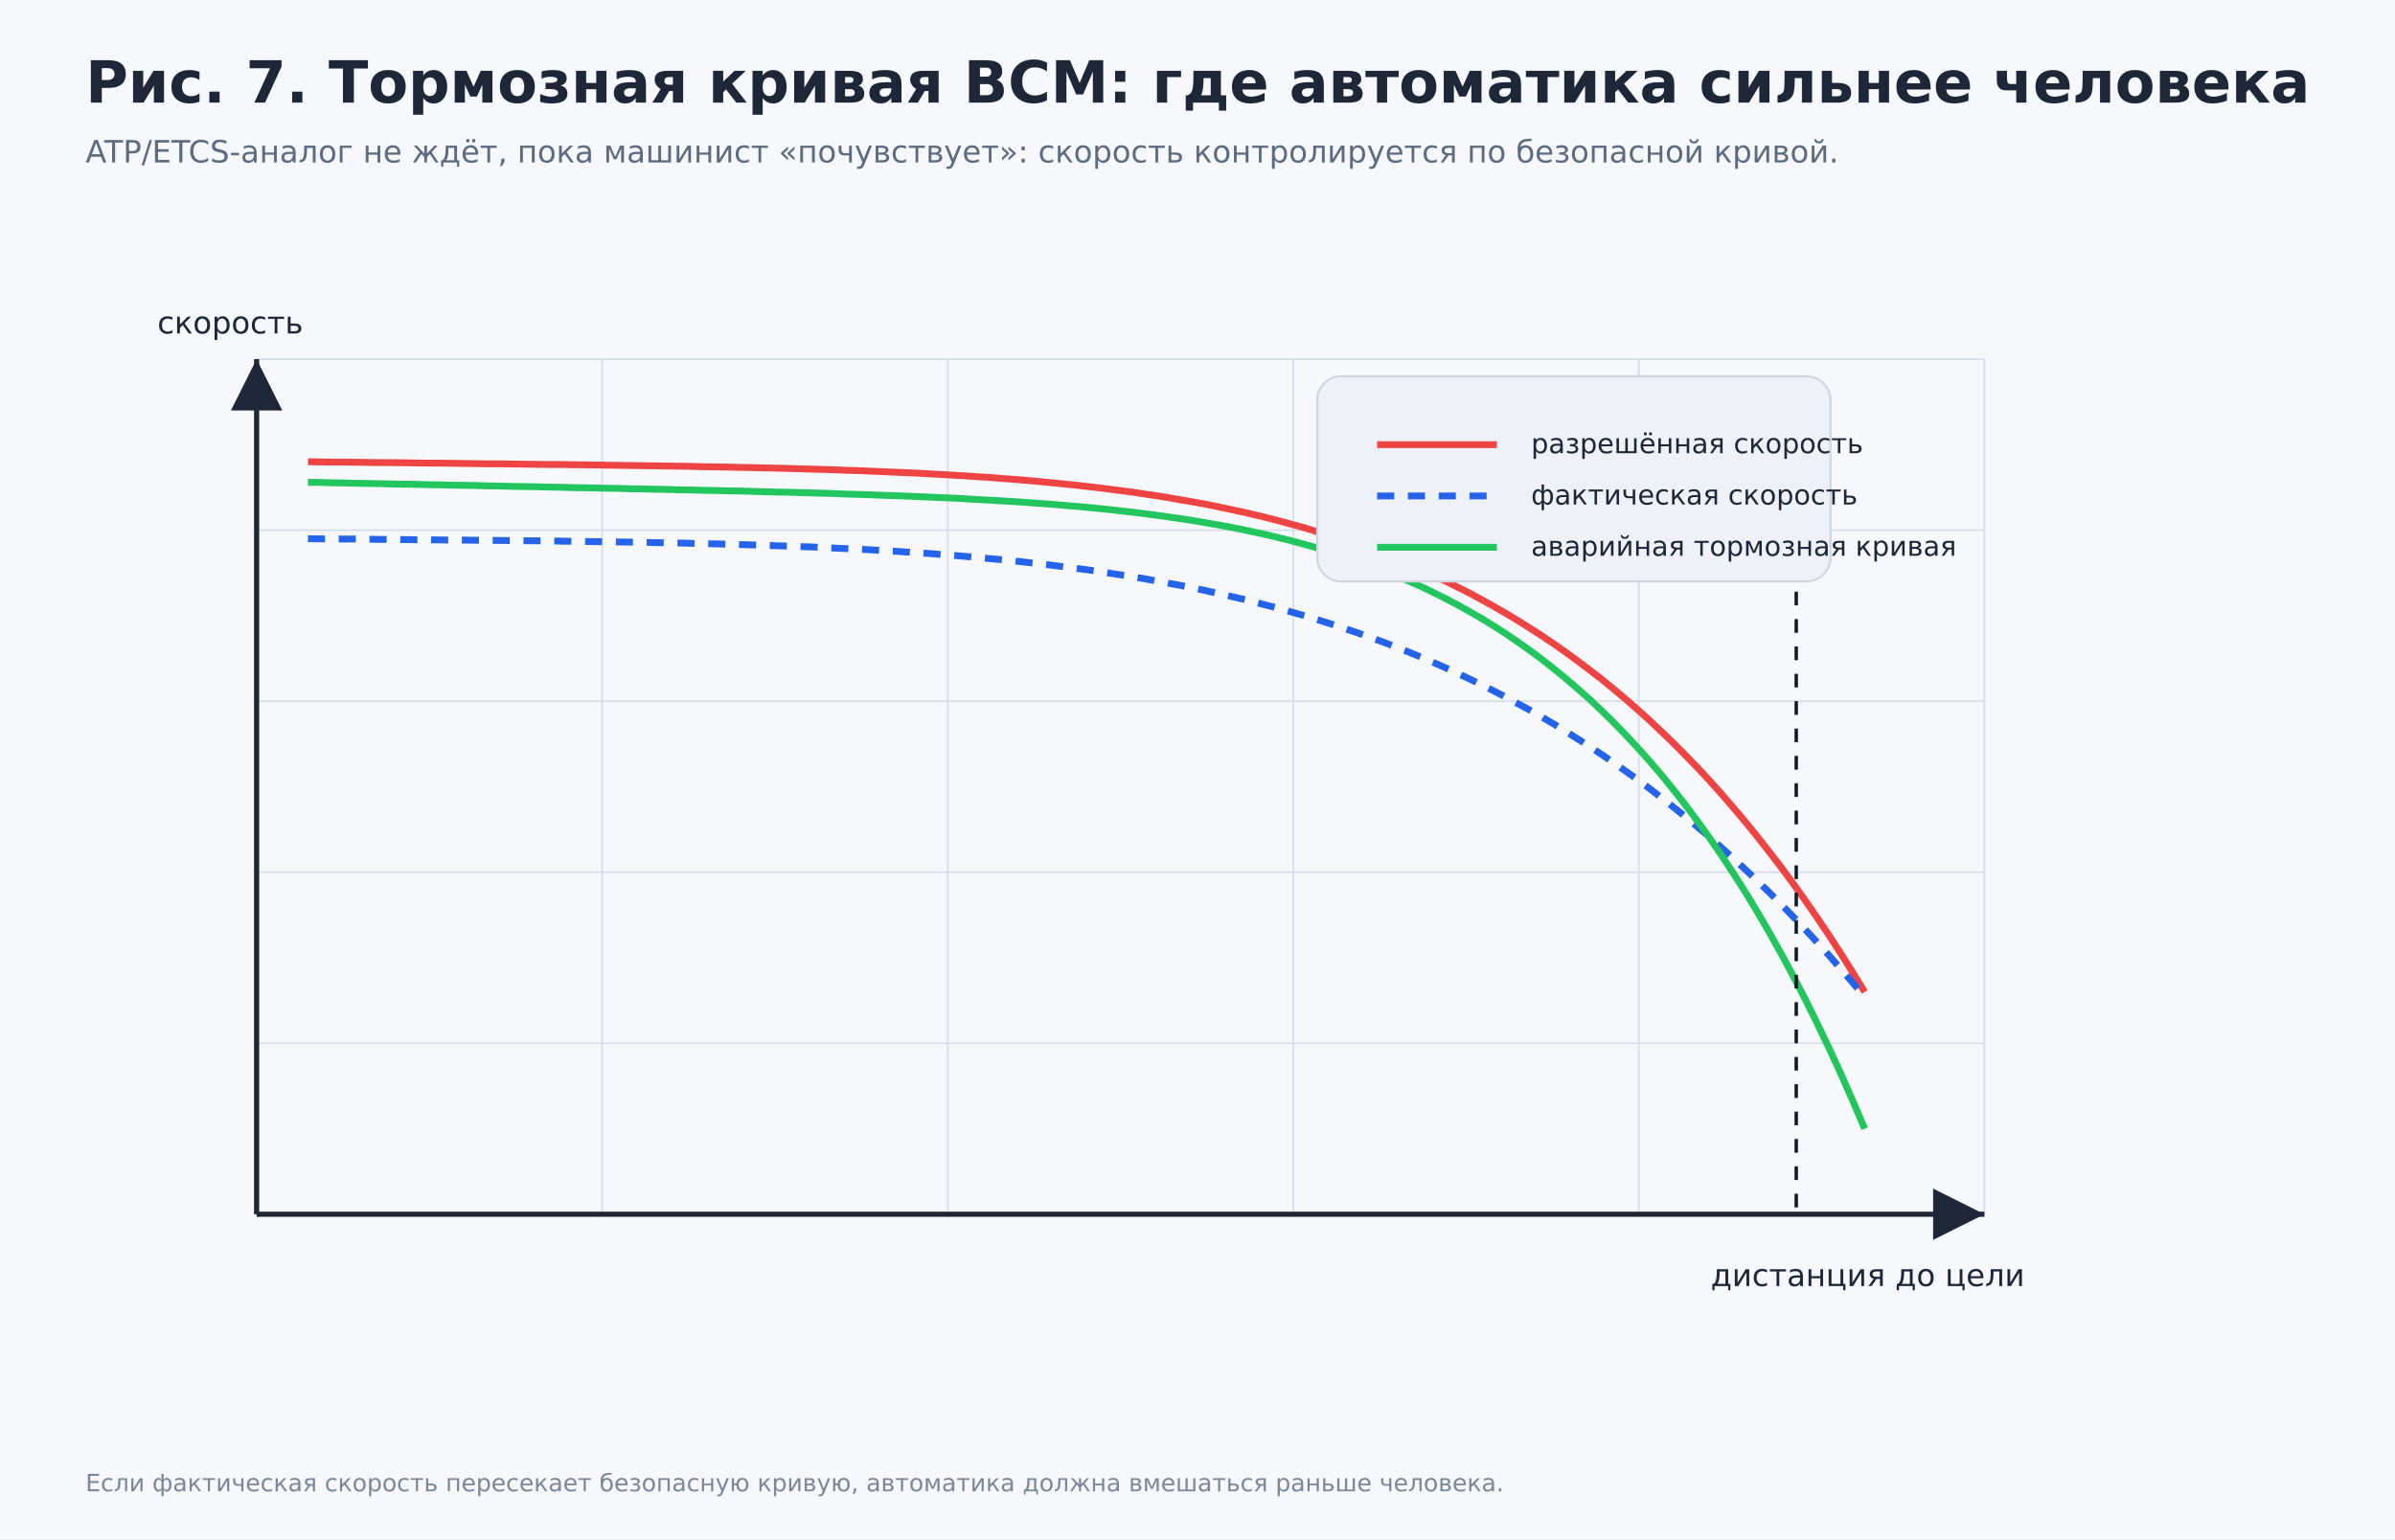
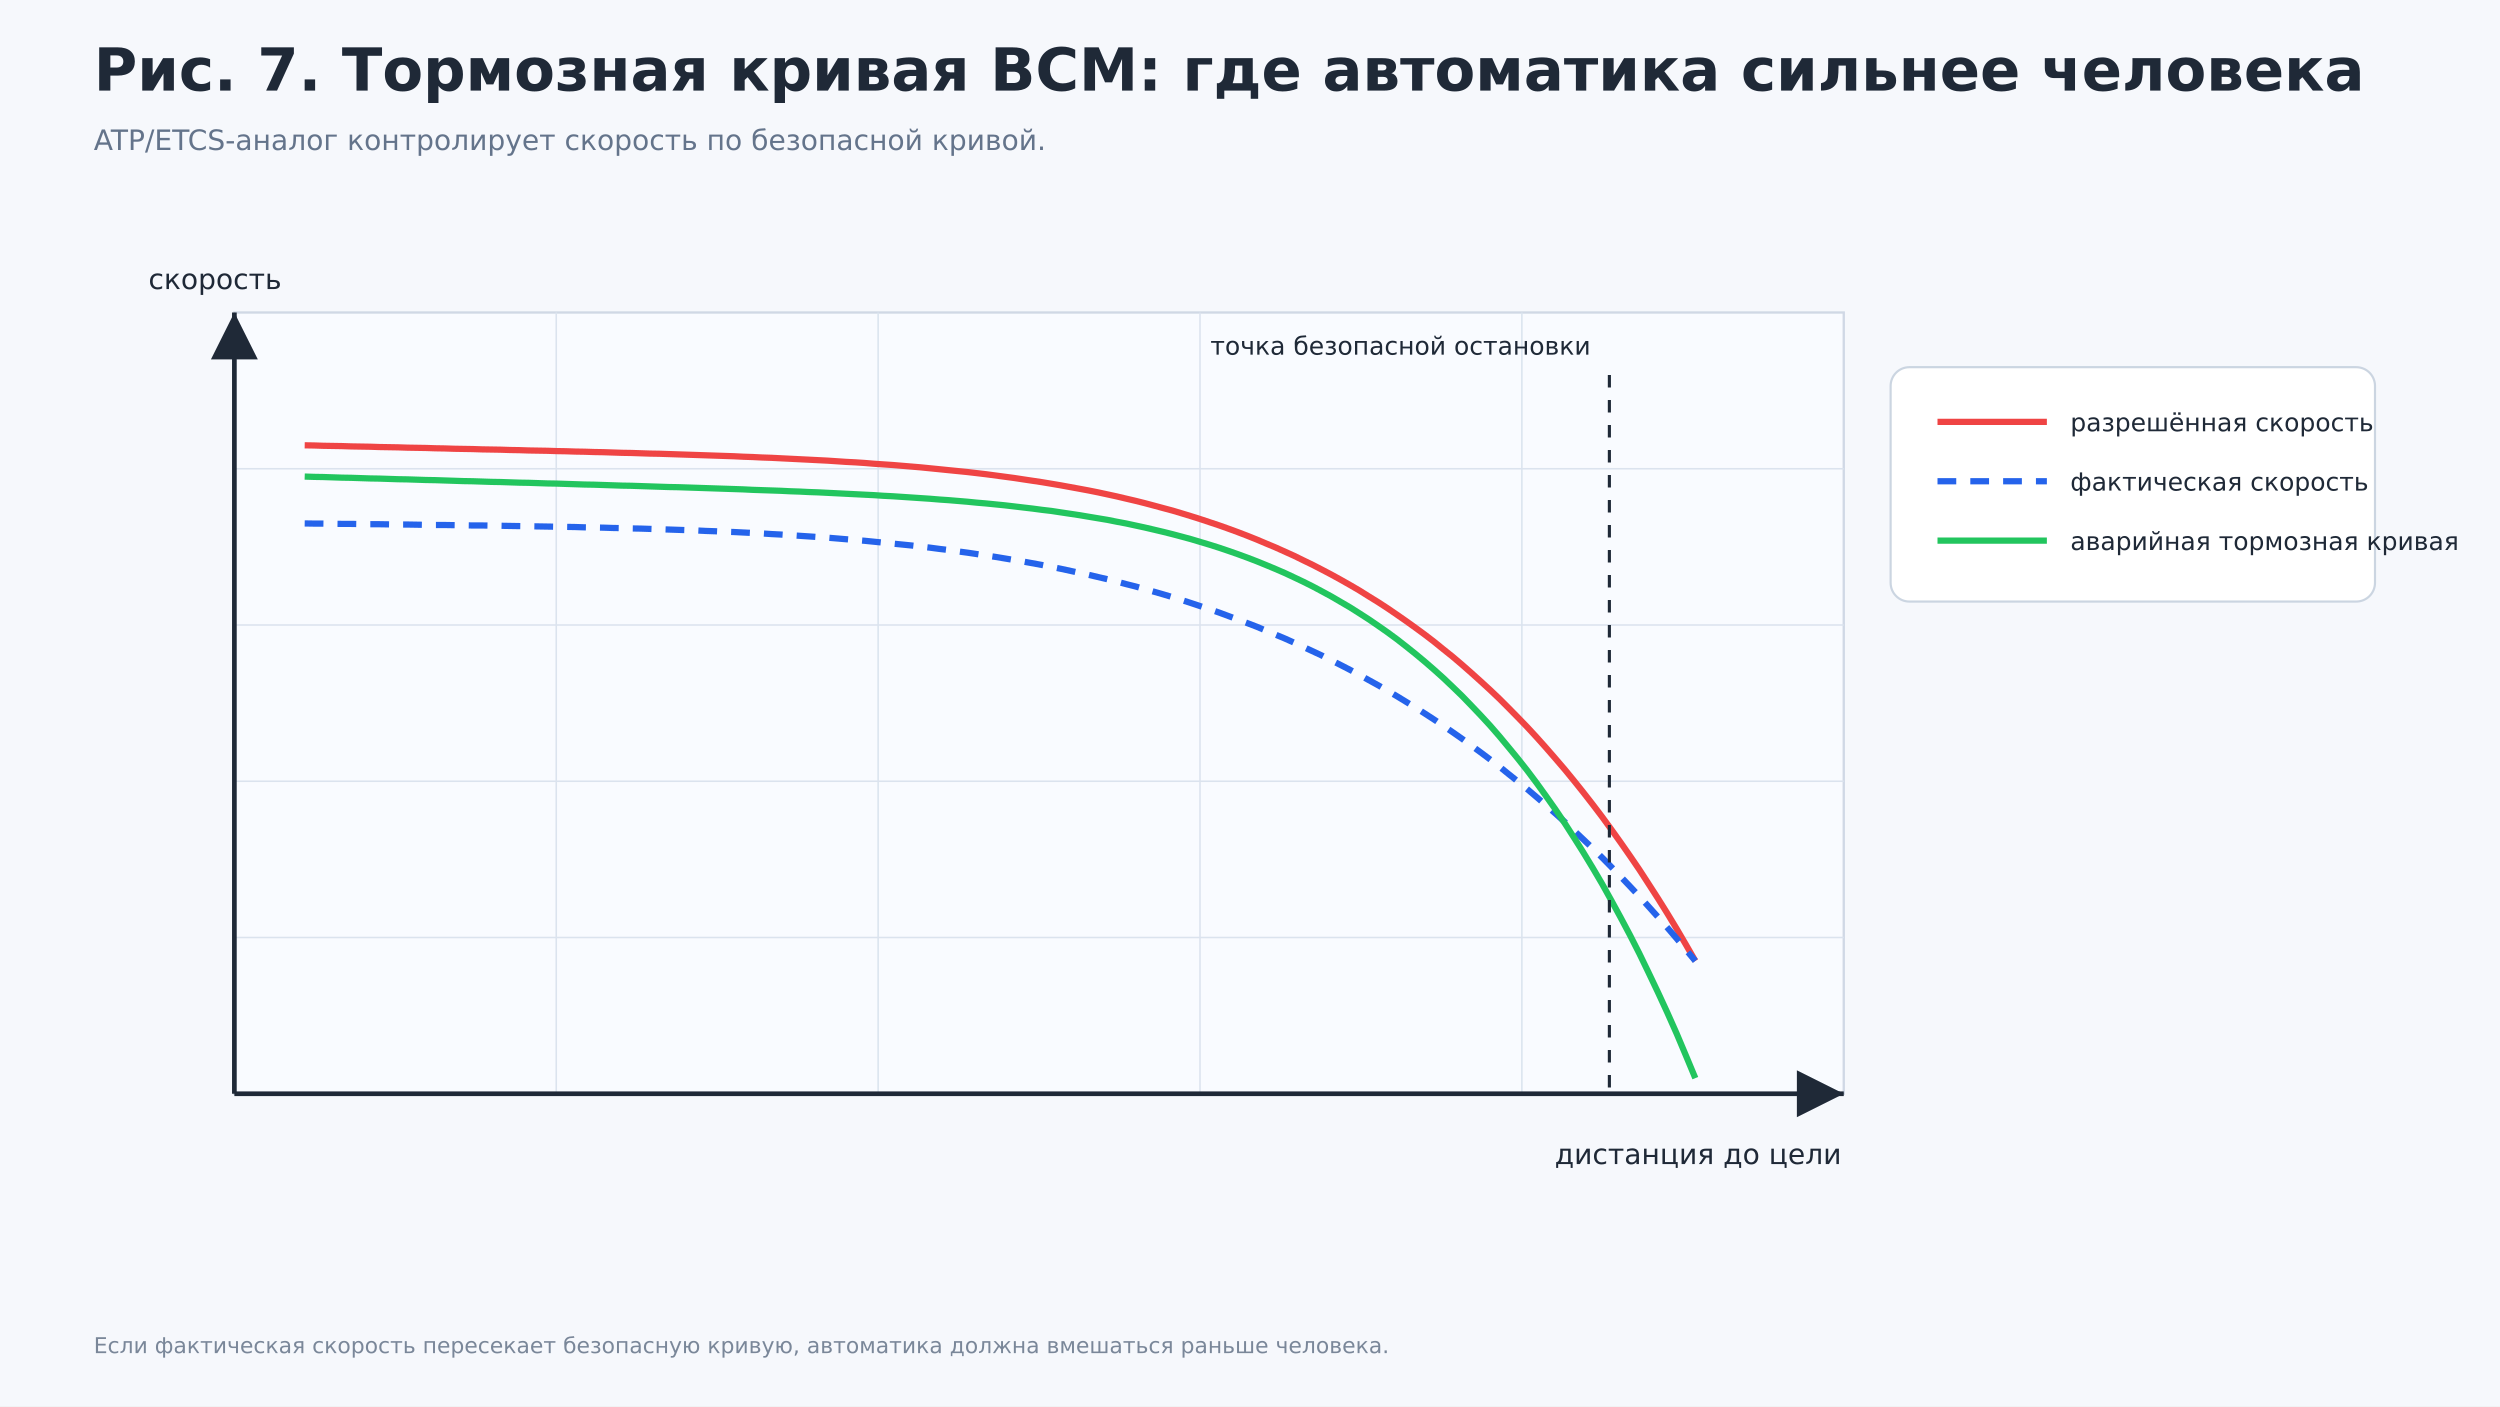
- <svg xmlns="http://www.w3.org/2000/svg" baseProfile="full" height="900" version="1.1" viewBox="0 0 1400 900" width="1400">
+ <svg xmlns="http://www.w3.org/2000/svg" baseProfile="full" height="900" version="1.1" viewBox="0 0 1600 900" width="1600">
  <defs>
    <marker id="arrow" markerHeight="10" markerWidth="10" orient="auto" refX="10" refY="5">
-       <path d="M 0 0 L 10 5 L 0 10 z" fill="#1d2737" />
+       <path d="M 0 0 L 10 5 L 0 10 z" fill="#1f2937" />
    </marker>
    <marker id="arrow_white" markerHeight="10" markerWidth="10" orient="auto" refX="10" refY="5">
-       <path d="M 0 0 L 10 5 L 0 10 z" fill="white" />
+       <path d="M 0 0 L 10 5 L 0 10 z" fill="#ffffff" />
    </marker>
-     <marker id="dot" markerHeight="8" markerWidth="8" orient="auto" refX="4" refY="4">
-       <circle cx="4" cy="4" fill="#1d2737" r="3" />
+     <marker id="arrow_red" markerHeight="10" markerWidth="10" orient="auto" refX="10" refY="5">
+       <path d="M 0 0 L 10 5 L 0 10 z" fill="#ef4444" />
+     </marker>
+     <marker id="arrow_blue" markerHeight="10" markerWidth="10" orient="auto" refX="10" refY="5">
+       <path d="M 0 0 L 10 5 L 0 10 z" fill="#2563eb" />
+     </marker>
+     <marker id="arrow_green" markerHeight="10" markerWidth="10" orient="auto" refX="10" refY="5">
+       <path d="M 0 0 L 10 5 L 0 10 z" fill="#22c55e" />
    </marker>
  </defs>
-   <rect fill="#f7f8fb" height="900" width="1400" x="0" y="0" />
-   <text fill="#1d2737" font-family="DejaVu Sans, Arial, sans-serif" font-size="34" font-weight="700" x="50" y="60">Рис. 7. Тормозная кривая ВСМ: где автоматика сильнее человека</text>
-   <text fill="#5c6b80" font-family="DejaVu Sans, Arial, sans-serif" font-size="18" x="50" y="95">ATP/ETCS-аналог не ждёт, пока машинист «почувствует»: скорость контролируется по безопасной кривой.</text>
-   <line stroke="#d7dee8" stroke-width="1" x1="150" x2="1160" y1="210.0" y2="210.0" />
-   <line stroke="#d7dee8" stroke-width="1" x1="150" x2="1160" y1="310.0" y2="310.0" />
-   <line stroke="#d7dee8" stroke-width="1" x1="150" x2="1160" y1="410.0" y2="410.0" />
-   <line stroke="#d7dee8" stroke-width="1" x1="150" x2="1160" y1="510.0" y2="510.0" />
-   <line stroke="#d7dee8" stroke-width="1" x1="150" x2="1160" y1="610.0" y2="610.0" />
-   <line stroke="#d7dee8" stroke-width="1" x1="150" x2="1160" y1="710.0" y2="710.0" />
-   <line stroke="#d7dee8" stroke-width="1" x1="150.0" x2="150.0" y1="210" y2="710" />
-   <line stroke="#d7dee8" stroke-width="1" x1="352.0" x2="352.0" y1="210" y2="710" />
-   <line stroke="#d7dee8" stroke-width="1" x1="554.0" x2="554.0" y1="210" y2="710" />
-   <line stroke="#d7dee8" stroke-width="1" x1="756.0" x2="756.0" y1="210" y2="710" />
-   <line stroke="#d7dee8" stroke-width="1" x1="958.0" x2="958.0" y1="210" y2="710" />
-   <line stroke="#d7dee8" stroke-width="1" x1="1160.0" x2="1160.0" y1="210" y2="710" />
-   <line marker-end="url(#arrow)" stroke="#1d2737" stroke-width="3" x1="150" x2="1160" y1="710" y2="710" />
-   <line marker-end="url(#arrow)" stroke="#1d2737" stroke-width="3" x1="150" x2="150" y1="710" y2="210" />
-   <path d="M 180.0,270.0 L 187.0,270.1 L 194.0,270.2 L 201.0,270.2 L 208.0,270.3 L 215.0,270.4 L 222.0,270.5 L 229.0,270.5 L 236.0,270.6 L 243.0,270.7 L 250.0,270.8 L 257.0,270.8 L 264.0,270.9 L 271.0,271.0 L 278.0,271.1 L 285.0,271.2 L 292.0,271.2 L 299.0,271.3 L 306.0,271.4 L 313.0,271.5 L 320.0,271.6 L 327.0,271.6 L 334.0,271.7 L 341.0,271.8 L 348.0,271.9 L 355.0,272.0 L 362.0,272.1 L 369.0,272.2 L 376.0,272.3 L 383.0,272.4 L 390.0,272.5 L 397.0,272.6 L 404.0,272.7 L 411.0,272.9 L 418.0,273.0 L 425.0,273.1 L 432.0,273.3 L 439.0,273.4 L 446.0,273.6 L 453.0,273.7 L 460.0,273.9 L 467.0,274.1 L 474.0,274.3 L 481.0,274.5 L 488.0,274.7 L 495.0,275.0 L 502.0,275.2 L 509.0,275.5 L 516.0,275.8 L 523.0,276.1 L 530.0,276.4 L 537.0,276.7 L 544.0,277.1 L 551.0,277.5 L 558.0,277.9 L 565.0,278.3 L 572.0,278.8 L 579.0,279.2 L 586.0,279.8 L 593.0,280.3 L 600.0,280.9 L 607.0,281.5 L 614.0,282.2 L 621.0,282.9 L 628.0,283.6 L 635.0,284.4 L 642.0,285.2 L 649.0,286.1 L 656.0,287.0 L 663.0,287.9 L 670.0,289.0 L 677.0,290.0 L 684.0,291.2 L 691.0,292.4 L 698.0,293.6 L 705.0,294.9 L 712.0,296.3 L 719.0,297.8 L 726.0,299.3 L 733.0,300.9 L 740.0,302.6 L 747.0,304.4 L 754.0,306.3 L 761.0,308.2 L 768.0,310.3 L 775.0,312.4 L 782.0,314.6 L 789.0,317.0 L 796.0,319.4 L 803.0,322.0 L 810.0,324.6 L 817.0,327.4 L 824.0,330.3 L 831.0,333.4 L 838.0,336.5 L 845.0,339.8 L 852.0,343.3 L 859.0,346.8 L 866.0,350.6 L 873.0,354.5 L 880.0,358.5 L 887.0,362.7 L 894.0,367.1 L 901.0,371.6 L 908.0,376.3 L 915.0,381.2 L 922.0,386.3 L 929.0,391.6 L 936.0,397.0 L 943.0,402.7 L 950.0,408.6 L 957.0,414.7 L 964.0,421.0 L 971.0,427.6 L 978.0,434.3 L 985.0,441.4 L 992.0,448.6 L 999.0,456.1 L 1006.0,463.9 L 1013.0,472.0 L 1020.0,480.3 L 1027.0,488.9 L 1034.0,497.8 L 1041.0,506.9 L 1048.0,516.4 L 1055.0,526.2 L 1062.0,536.3 L 1069.0,546.7 L 1076.0,557.5 L 1083.0,568.6 L 1090.0,580.0" fill="none" stroke="#ef4444" stroke-dasharray="none" stroke-width="4" />
-   <path d="M 180.0,315.0 L 187.0,315.1 L 194.0,315.1 L 201.0,315.2 L 208.0,315.2 L 215.0,315.3 L 222.0,315.4 L 229.0,315.4 L 236.0,315.5 L 243.0,315.6 L 250.0,315.6 L 257.0,315.7 L 264.0,315.8 L 271.0,315.8 L 278.0,315.9 L 285.0,316.0 L 292.0,316.0 L 299.0,316.1 L 306.0,316.2 L 313.0,316.2 L 320.0,316.3 L 327.0,316.4 L 334.0,316.5 L 341.0,316.6 L 348.0,316.7 L 355.0,316.8 L 362.0,316.9 L 369.0,317.0 L 376.0,317.1 L 383.0,317.3 L 390.0,317.4 L 397.0,317.5 L 404.0,317.7 L 411.0,317.9 L 418.0,318.0 L 425.0,318.2 L 432.0,318.4 L 439.0,318.6 L 446.0,318.8 L 453.0,319.1 L 460.0,319.3 L 467.0,319.6 L 474.0,319.8 L 481.0,320.1 L 488.0,320.5 L 495.0,320.8 L 502.0,321.1 L 509.0,321.5 L 516.0,321.9 L 523.0,322.3 L 530.0,322.8 L 537.0,323.2 L 544.0,323.7 L 551.0,324.3 L 558.0,324.8 L 565.0,325.4 L 572.0,326.0 L 579.0,326.7 L 586.0,327.3 L 593.0,328.0 L 600.0,328.8 L 607.0,329.6 L 614.0,330.4 L 621.0,331.3 L 628.0,332.2 L 635.0,333.1 L 642.0,334.1 L 649.0,335.2 L 656.0,336.3 L 663.0,337.4 L 670.0,338.6 L 677.0,339.9 L 684.0,341.2 L 691.0,342.5 L 698.0,343.9 L 705.0,345.4 L 712.0,347.0 L 719.0,348.6 L 726.0,350.2 L 733.0,352.0 L 740.0,353.8 L 747.0,355.6 L 754.0,357.6 L 761.0,359.6 L 768.0,361.7 L 775.0,363.9 L 782.0,366.1 L 789.0,368.5 L 796.0,370.9 L 803.0,373.4 L 810.0,376.0 L 817.0,378.7 L 824.0,381.5 L 831.0,384.4 L 838.0,387.4 L 845.0,390.5 L 852.0,393.7 L 859.0,397.0 L 866.0,400.4 L 873.0,403.9 L 880.0,407.5 L 887.0,411.3 L 894.0,415.1 L 901.0,419.1 L 908.0,423.2 L 915.0,427.5 L 922.0,431.9 L 929.0,436.4 L 936.0,441.0 L 943.0,445.8 L 950.0,450.7 L 957.0,455.7 L 964.0,460.9 L 971.0,466.3 L 978.0,471.8 L 985.0,477.4 L 992.0,483.3 L 999.0,489.2 L 1006.0,495.4 L 1013.0,501.7 L 1020.0,508.2 L 1027.0,514.8 L 1034.0,521.6 L 1041.0,528.6 L 1048.0,535.8 L 1055.0,543.2 L 1062.0,550.8 L 1069.0,558.5 L 1076.0,566.5 L 1083.0,574.6 L 1090.0,583.0" fill="none" stroke="#2563eb" stroke-dasharray="10,8" stroke-width="4" />
-   <path d="M 180.0,282.0 L 187.0,282.1 L 194.0,282.3 L 201.0,282.4 L 208.0,282.6 L 215.0,282.7 L 222.0,282.8 L 229.0,283.0 L 236.0,283.1 L 243.0,283.2 L 250.0,283.4 L 257.0,283.5 L 264.0,283.7 L 271.0,283.8 L 278.0,283.9 L 285.0,284.1 L 292.0,284.2 L 299.0,284.4 L 306.0,284.5 L 313.0,284.6 L 320.0,284.8 L 327.0,284.9 L 334.0,285.1 L 341.0,285.2 L 348.0,285.3 L 355.0,285.5 L 362.0,285.6 L 369.0,285.8 L 376.0,285.9 L 383.0,286.1 L 390.0,286.2 L 397.0,286.4 L 404.0,286.5 L 411.0,286.7 L 418.0,286.8 L 425.0,287.0 L 432.0,287.1 L 439.0,287.3 L 446.0,287.5 L 453.0,287.7 L 460.0,287.8 L 467.0,288.0 L 474.0,288.2 L 481.0,288.4 L 488.0,288.6 L 495.0,288.9 L 502.0,289.1 L 509.0,289.3 L 516.0,289.6 L 523.0,289.8 L 530.0,290.1 L 537.0,290.4 L 544.0,290.7 L 551.0,291.0 L 558.0,291.3 L 565.0,291.7 L 572.0,292.1 L 579.0,292.5 L 586.0,292.9 L 593.0,293.3 L 600.0,293.8 L 607.0,294.3 L 614.0,294.8 L 621.0,295.4 L 628.0,296.0 L 635.0,296.6 L 642.0,297.3 L 649.0,298.0 L 656.0,298.8 L 663.0,299.6 L 670.0,300.5 L 677.0,301.4 L 684.0,302.4 L 691.0,303.4 L 698.0,304.5 L 705.0,305.7 L 712.0,306.9 L 719.0,308.2 L 726.0,309.6 L 733.0,311.1 L 740.0,312.6 L 747.0,314.3 L 754.0,316.0 L 761.0,317.9 L 768.0,319.8 L 775.0,321.9 L 782.0,324.1 L 789.0,326.4 L 796.0,328.8 L 803.0,331.4 L 810.0,334.1 L 817.0,337.0 L 824.0,340.0 L 831.0,343.1 L 838.0,346.5 L 845.0,350.0 L 852.0,353.7 L 859.0,357.6 L 866.0,361.6 L 873.0,365.9 L 880.0,370.4 L 887.0,375.2 L 894.0,380.1 L 901.0,385.3 L 908.0,390.8 L 915.0,396.5 L 922.0,402.5 L 929.0,408.7 L 936.0,415.3 L 943.0,422.2 L 950.0,429.4 L 957.0,436.9 L 964.0,444.7 L 971.0,452.9 L 978.0,461.5 L 985.0,470.4 L 992.0,479.8 L 999.0,489.5 L 1006.0,499.7 L 1013.0,510.3 L 1020.0,521.3 L 1027.0,532.8 L 1034.0,544.8 L 1041.0,557.3 L 1048.0,570.3 L 1055.0,583.8 L 1062.0,597.9 L 1069.0,612.5 L 1076.0,627.7 L 1083.0,643.6 L 1090.0,660.0" fill="none" stroke="#22c55e" stroke-dasharray="none" stroke-width="4" />
-   <line stroke="#111827" stroke-dasharray="8,8" stroke-width="2" x1="1050" x2="1050" y1="250" y2="710" />
-   <text fill="#1d2737" font-family="DejaVu Sans, Arial, sans-serif" font-size="16" text-anchor="end" x="1040" y="235">точка безопасной остановки</text>
-   <rect fill="#eef2f8" height="120" rx="14" ry="14" stroke="#cbd5e1" stroke-width="1.2" width="300" x="770" y="220" />
-   <line stroke="#ef4444" stroke-dasharray="none" stroke-width="4" x1="805" x2="875" y1="260" y2="260" />
-   <text fill="#1d2737" font-family="DejaVu Sans, Arial, sans-serif" font-size="16" x="895" y="265">разрешённая скорость</text>
-   <line stroke="#2563eb" stroke-dasharray="10,8" stroke-width="4" x1="805" x2="875" y1="290" y2="290" />
-   <text fill="#1d2737" font-family="DejaVu Sans, Arial, sans-serif" font-size="16" x="895" y="295">фактическая скорость</text>
-   <line stroke="#22c55e" stroke-dasharray="none" stroke-width="4" x1="805" x2="875" y1="320" y2="320" />
-   <text fill="#1d2737" font-family="DejaVu Sans, Arial, sans-serif" font-size="16" x="895" y="325">аварийная тормозная кривая</text>
-   <text fill="#1d2737" font-family="DejaVu Sans, Arial, sans-serif" font-size="18" x="92" y="195">скорость</text>
-   <text fill="#1d2737" font-family="DejaVu Sans, Arial, sans-serif" font-size="18" x="1000" y="752">дистанция до цели</text>
-   <text fill="#7b8799" font-family="DejaVu Sans, Arial, sans-serif" font-size="14" x="50" y="872">Если фактическая скорость пересекает безопасную кривую, автоматика должна вмешаться раньше человека.</text>
+   <rect fill="#f6f8fc" height="900" width="1600" x="0" y="0" />
+   <text fill="#1f2937" font-family="DejaVu Sans, Arial, sans-serif" font-size="38" font-weight="700" text-anchor="start" x="60" y="58">Рис. 7. Тормозная кривая ВСМ: где автоматика сильнее человека</text>
+   <text fill="#64748b" font-family="DejaVu Sans, Arial, sans-serif" font-size="18" font-weight="normal" text-anchor="start" x="60" y="96">ATP/ETCS-аналог контролирует скорость по безопасной кривой.</text>
+   <rect fill="#f9fbff" height="500" stroke="#d0d8e5" stroke-width="1.5" width="1030" x="150" y="200" />
+   <line stroke="#dbe3ee" stroke-width="1" x1="356.0" x2="356.0" y1="200" y2="700" />
+   <line stroke="#dbe3ee" stroke-width="1" x1="150" x2="1180" y1="300.0" y2="300.0" />
+   <line stroke="#dbe3ee" stroke-width="1" x1="562.0" x2="562.0" y1="200" y2="700" />
+   <line stroke="#dbe3ee" stroke-width="1" x1="150" x2="1180" y1="400.0" y2="400.0" />
+   <line stroke="#dbe3ee" stroke-width="1" x1="768.0" x2="768.0" y1="200" y2="700" />
+   <line stroke="#dbe3ee" stroke-width="1" x1="150" x2="1180" y1="500.0" y2="500.0" />
+   <line stroke="#dbe3ee" stroke-width="1" x1="974.0" x2="974.0" y1="200" y2="700" />
+   <line stroke="#dbe3ee" stroke-width="1" x1="150" x2="1180" y1="600.0" y2="600.0" />
+   <line marker-end="url(#arrow)" stroke="#1f2937" stroke-width="3" x1="150" x2="1180" y1="700" y2="700" />
+   <line marker-end="url(#arrow)" stroke="#1f2937" stroke-width="3" x1="150" x2="150" y1="700" y2="200" />
+   <text fill="#1f2937" font-family="DejaVu Sans, Arial, sans-serif" font-size="18" x="95" y="185">скорость</text>
+   <text fill="#1f2937" font-family="DejaVu Sans, Arial, sans-serif" font-size="18" x="995" y="745">дистанция до цели</text>
+   <path d="M 195.0,285.0 L 201.0,285.1 L 206.9,285.3 L 212.9,285.4 L 218.9,285.5 L 224.9,285.7 L 230.8,285.8 L 236.8,285.9 L 242.8,286.1 L 248.8,286.2 L 254.7,286.3 L 260.7,286.5 L 266.7,286.6 L 272.7,286.7 L 278.6,286.9 L 284.6,287.0 L 290.6,287.2 L 296.5,287.3 L 302.5,287.4 L 308.5,287.6 L 314.5,287.7 L 320.4,287.8 L 326.4,288.0 L 332.4,288.1 L 338.4,288.3 L 344.3,288.4 L 350.3,288.5 L 356.3,288.7 L 362.2,288.8 L 368.2,289.0 L 374.2,289.1 L 380.2,289.3 L 386.1,289.4 L 392.1,289.6 L 398.1,289.8 L 404.1,289.9 L 410.0,290.1 L 416.0,290.3 L 422.0,290.4 L 428.0,290.6 L 433.9,290.8 L 439.9,291.0 L 445.9,291.2 L 451.8,291.4 L 457.8,291.6 L 463.8,291.8 L 469.8,292.0 L 475.7,292.3 L 481.7,292.5 L 487.7,292.8 L 493.7,293.0 L 499.6,293.3 L 505.6,293.6 L 511.6,293.9 L 517.6,294.2 L 523.5,294.5 L 529.5,294.8 L 535.5,295.2 L 541.4,295.6 L 547.4,295.9 L 553.4,296.3 L 559.4,296.8 L 565.3,297.2 L 571.3,297.6 L 577.3,298.1 L 583.3,298.6 L 589.2,299.1 L 595.2,299.7 L 601.2,300.3 L 607.1,300.9 L 613.1,301.5 L 619.1,302.1 L 625.1,302.8 L 631.0,303.5 L 637.0,304.3 L 643.0,305.1 L 649.0,305.9 L 654.9,306.8 L 660.9,307.7 L 666.9,308.6 L 672.9,309.6 L 678.8,310.6 L 684.8,311.7 L 690.8,312.8 L 696.7,313.9 L 702.7,315.1 L 708.7,316.4 L 714.7,317.7 L 720.6,319.1 L 726.6,320.5 L 732.6,322.0 L 738.6,323.6 L 744.5,325.2 L 750.5,326.8 L 756.5,328.6 L 762.4,330.4 L 768.4,332.3 L 774.4,334.3 L 780.4,336.3 L 786.3,338.4 L 792.3,340.6 L 798.3,342.9 L 804.3,345.3 L 810.2,347.8 L 816.2,350.3 L 822.2,353.0 L 828.2,355.7 L 834.1,358.6 L 840.1,361.5 L 846.1,364.6 L 852.0,367.7 L 858.0,371.0 L 864.0,374.4 L 870.0,377.9 L 875.9,381.6 L 881.9,385.3 L 887.9,389.2 L 893.9,393.3 L 899.8,397.4 L 905.8,401.7 L 911.8,406.1 L 917.8,410.7 L 923.7,415.5 L 929.7,420.3 L 935.7,425.4 L 941.6,430.6 L 947.6,436.0 L 953.6,441.5 L 959.6,447.2 L 965.5,453.1 L 971.5,459.2 L 977.5,465.4 L 983.5,471.9 L 989.4,478.5 L 995.4,485.4 L 1001.4,492.4 L 1007.3,499.6 L 1013.3,507.1 L 1019.3,514.8 L 1025.3,522.7 L 1031.2,530.8 L 1037.2,539.2 L 1043.2,547.8 L 1049.2,556.6 L 1055.1,565.7 L 1061.1,575.0 L 1067.1,584.6 L 1073.1,594.5 L 1079.0,604.6 L 1085.0,615.0" fill="none" stroke="#ef4444" stroke-width="4" />
+   <path d="M 195.0,335.0 L 201.0,335.1 L 206.9,335.1 L 212.9,335.2 L 218.9,335.3 L 224.9,335.3 L 230.8,335.4 L 236.8,335.5 L 242.8,335.5 L 248.8,335.6 L 254.7,335.7 L 260.7,335.7 L 266.7,335.8 L 272.7,335.9 L 278.6,336.0 L 284.6,336.0 L 290.6,336.1 L 296.5,336.2 L 302.5,336.3 L 308.5,336.3 L 314.5,336.4 L 320.4,336.5 L 326.4,336.6 L 332.4,336.7 L 338.4,336.8 L 344.3,336.9 L 350.3,337.0 L 356.3,337.1 L 362.2,337.2 L 368.2,337.3 L 374.2,337.5 L 380.2,337.6 L 386.1,337.7 L 392.1,337.9 L 398.1,338.0 L 404.1,338.2 L 410.0,338.3 L 416.0,338.5 L 422.0,338.7 L 428.0,338.9 L 433.9,339.1 L 439.9,339.3 L 445.9,339.5 L 451.8,339.8 L 457.8,340.0 L 463.8,340.3 L 469.8,340.5 L 475.7,340.8 L 481.7,341.1 L 487.7,341.4 L 493.7,341.8 L 499.6,342.1 L 505.6,342.5 L 511.6,342.9 L 517.6,343.3 L 523.5,343.7 L 529.5,344.1 L 535.5,344.6 L 541.4,345.1 L 547.4,345.6 L 553.4,346.1 L 559.4,346.7 L 565.3,347.3 L 571.3,347.9 L 577.3,348.5 L 583.3,349.1 L 589.2,349.8 L 595.2,350.5 L 601.2,351.3 L 607.1,352.0 L 613.1,352.9 L 619.1,353.7 L 625.1,354.6 L 631.0,355.5 L 637.0,356.4 L 643.0,357.4 L 649.0,358.4 L 654.9,359.4 L 660.9,360.5 L 666.9,361.6 L 672.9,362.8 L 678.8,364.0 L 684.8,365.3 L 690.8,366.6 L 696.7,367.9 L 702.7,369.3 L 708.7,370.7 L 714.7,372.2 L 720.6,373.8 L 726.6,375.3 L 732.6,377.0 L 738.6,378.7 L 744.5,380.4 L 750.5,382.2 L 756.5,384.1 L 762.4,386.0 L 768.4,388.0 L 774.4,390.0 L 780.4,392.1 L 786.3,394.3 L 792.3,396.5 L 798.3,398.8 L 804.3,401.1 L 810.2,403.6 L 816.2,406.1 L 822.2,408.6 L 828.2,411.3 L 834.1,414.0 L 840.1,416.8 L 846.1,419.6 L 852.0,422.6 L 858.0,425.6 L 864.0,428.7 L 870.0,431.9 L 875.9,435.2 L 881.9,438.5 L 887.9,442.0 L 893.9,445.5 L 899.8,449.1 L 905.8,452.8 L 911.8,456.6 L 917.8,460.5 L 923.7,464.5 L 929.7,468.6 L 935.7,472.8 L 941.6,477.1 L 947.6,481.5 L 953.6,486.0 L 959.6,490.6 L 965.5,495.4 L 971.5,500.2 L 977.5,505.1 L 983.5,510.2 L 989.4,515.3 L 995.4,520.6 L 1001.4,526.0 L 1007.3,531.5 L 1013.3,537.2 L 1019.3,542.9 L 1025.3,548.8 L 1031.2,554.8 L 1037.2,561.0 L 1043.2,567.3 L 1049.2,573.7 L 1055.1,580.2 L 1061.1,586.9 L 1067.1,593.7 L 1073.1,600.7 L 1079.0,607.8 L 1085.0,615.0" fill="none" stroke="#2563eb" stroke-dasharray="12,9" stroke-width="4" />
+   <path d="M 195.0,305.0 L 201.0,305.2 L 206.9,305.3 L 212.9,305.5 L 218.9,305.7 L 224.9,305.8 L 230.8,306.0 L 236.8,306.2 L 242.8,306.3 L 248.8,306.5 L 254.7,306.7 L 260.7,306.8 L 266.7,307.0 L 272.7,307.2 L 278.6,307.3 L 284.6,307.5 L 290.6,307.7 L 296.5,307.9 L 302.5,308.0 L 308.5,308.2 L 314.5,308.4 L 320.4,308.5 L 326.4,308.7 L 332.4,308.9 L 338.4,309.0 L 344.3,309.2 L 350.3,309.4 L 356.3,309.5 L 362.2,309.7 L 368.2,309.9 L 374.2,310.1 L 380.2,310.2 L 386.1,310.4 L 392.1,310.6 L 398.1,310.8 L 404.1,310.9 L 410.0,311.1 L 416.0,311.3 L 422.0,311.5 L 428.0,311.7 L 433.9,311.8 L 439.9,312.0 L 445.9,312.2 L 451.8,312.4 L 457.8,312.6 L 463.8,312.8 L 469.8,313.0 L 475.7,313.2 L 481.7,313.5 L 487.7,313.7 L 493.7,313.9 L 499.6,314.1 L 505.6,314.4 L 511.6,314.6 L 517.6,314.9 L 523.5,315.1 L 529.5,315.4 L 535.5,315.7 L 541.4,316.0 L 547.4,316.3 L 553.4,316.6 L 559.4,316.9 L 565.3,317.3 L 571.3,317.6 L 577.3,318.0 L 583.3,318.4 L 589.2,318.8 L 595.2,319.2 L 601.2,319.7 L 607.1,320.1 L 613.1,320.6 L 619.1,321.1 L 625.1,321.7 L 631.0,322.2 L 637.0,322.8 L 643.0,323.4 L 649.0,324.1 L 654.9,324.8 L 660.9,325.5 L 666.9,326.3 L 672.9,327.0 L 678.8,327.9 L 684.8,328.8 L 690.8,329.7 L 696.7,330.7 L 702.7,331.7 L 708.7,332.7 L 714.7,333.9 L 720.6,335.0 L 726.6,336.3 L 732.6,337.6 L 738.6,339.0 L 744.5,340.4 L 750.5,341.9 L 756.5,343.5 L 762.4,345.1 L 768.4,346.9 L 774.4,348.7 L 780.4,350.6 L 786.3,352.6 L 792.3,354.7 L 798.3,356.9 L 804.3,359.2 L 810.2,361.6 L 816.2,364.1 L 822.2,366.7 L 828.2,369.5 L 834.1,372.3 L 840.1,375.3 L 846.1,378.5 L 852.0,381.7 L 858.0,385.2 L 864.0,388.7 L 870.0,392.5 L 875.9,396.3 L 881.9,400.4 L 887.9,404.6 L 893.9,409.0 L 899.8,413.6 L 905.8,418.4 L 911.8,423.4 L 917.8,428.6 L 923.7,433.9 L 929.7,439.6 L 935.7,445.4 L 941.6,451.5 L 947.6,457.8 L 953.6,464.3 L 959.6,471.2 L 965.5,478.3 L 971.5,485.6 L 977.5,493.2 L 983.5,501.2 L 989.4,509.4 L 995.4,517.9 L 1001.4,526.8 L 1007.3,536.0 L 1013.3,545.5 L 1019.3,555.4 L 1025.3,565.6 L 1031.2,576.2 L 1037.2,587.2 L 1043.2,598.5 L 1049.2,610.3 L 1055.1,622.5 L 1061.1,635.1 L 1067.1,648.1 L 1073.1,661.6 L 1079.0,675.6 L 1085.0,690.0" fill="none" stroke="#22c55e" stroke-width="4" />
+   <line stroke="#1f2937" stroke-dasharray="8,8" stroke-width="2" x1="1030" x2="1030" y1="240" y2="700" />
+   <text fill="#1f2937" font-family="DejaVu Sans, Arial, sans-serif" font-size="16" text-anchor="end" x="1018" y="227">точка безопасной остановки</text>
+   <rect fill="#ffffff" height="150" rx="12" ry="12" stroke="#cbd5e1" stroke-width="1.4" width="310" x="1210" y="235" />
+   <line stroke="#ef4444" stroke-dasharray="none" stroke-width="4" x1="1240" x2="1310" y1="270" y2="270" />
+   <text fill="#1f2937" font-family="DejaVu Sans, Arial, sans-serif" font-size="16" x="1325" y="276">разрешённая скорость</text>
+   <line stroke="#2563eb" stroke-dasharray="12,9" stroke-width="4" x1="1240" x2="1310" y1="308" y2="308" />
+   <text fill="#1f2937" font-family="DejaVu Sans, Arial, sans-serif" font-size="16" x="1325" y="314">фактическая скорость</text>
+   <line stroke="#22c55e" stroke-dasharray="none" stroke-width="4" x1="1240" x2="1310" y1="346" y2="346" />
+   <text fill="#1f2937" font-family="DejaVu Sans, Arial, sans-serif" font-size="16" x="1325" y="352">аварийная тормозная кривая</text>
+   <text fill="#7a8799" font-family="DejaVu Sans, Arial, sans-serif" font-size="14" font-weight="normal" text-anchor="start" x="60" y="866">Если фактическая скорость пересекает безопасную кривую, автоматика должна вмешаться раньше человека.</text>
</svg>
